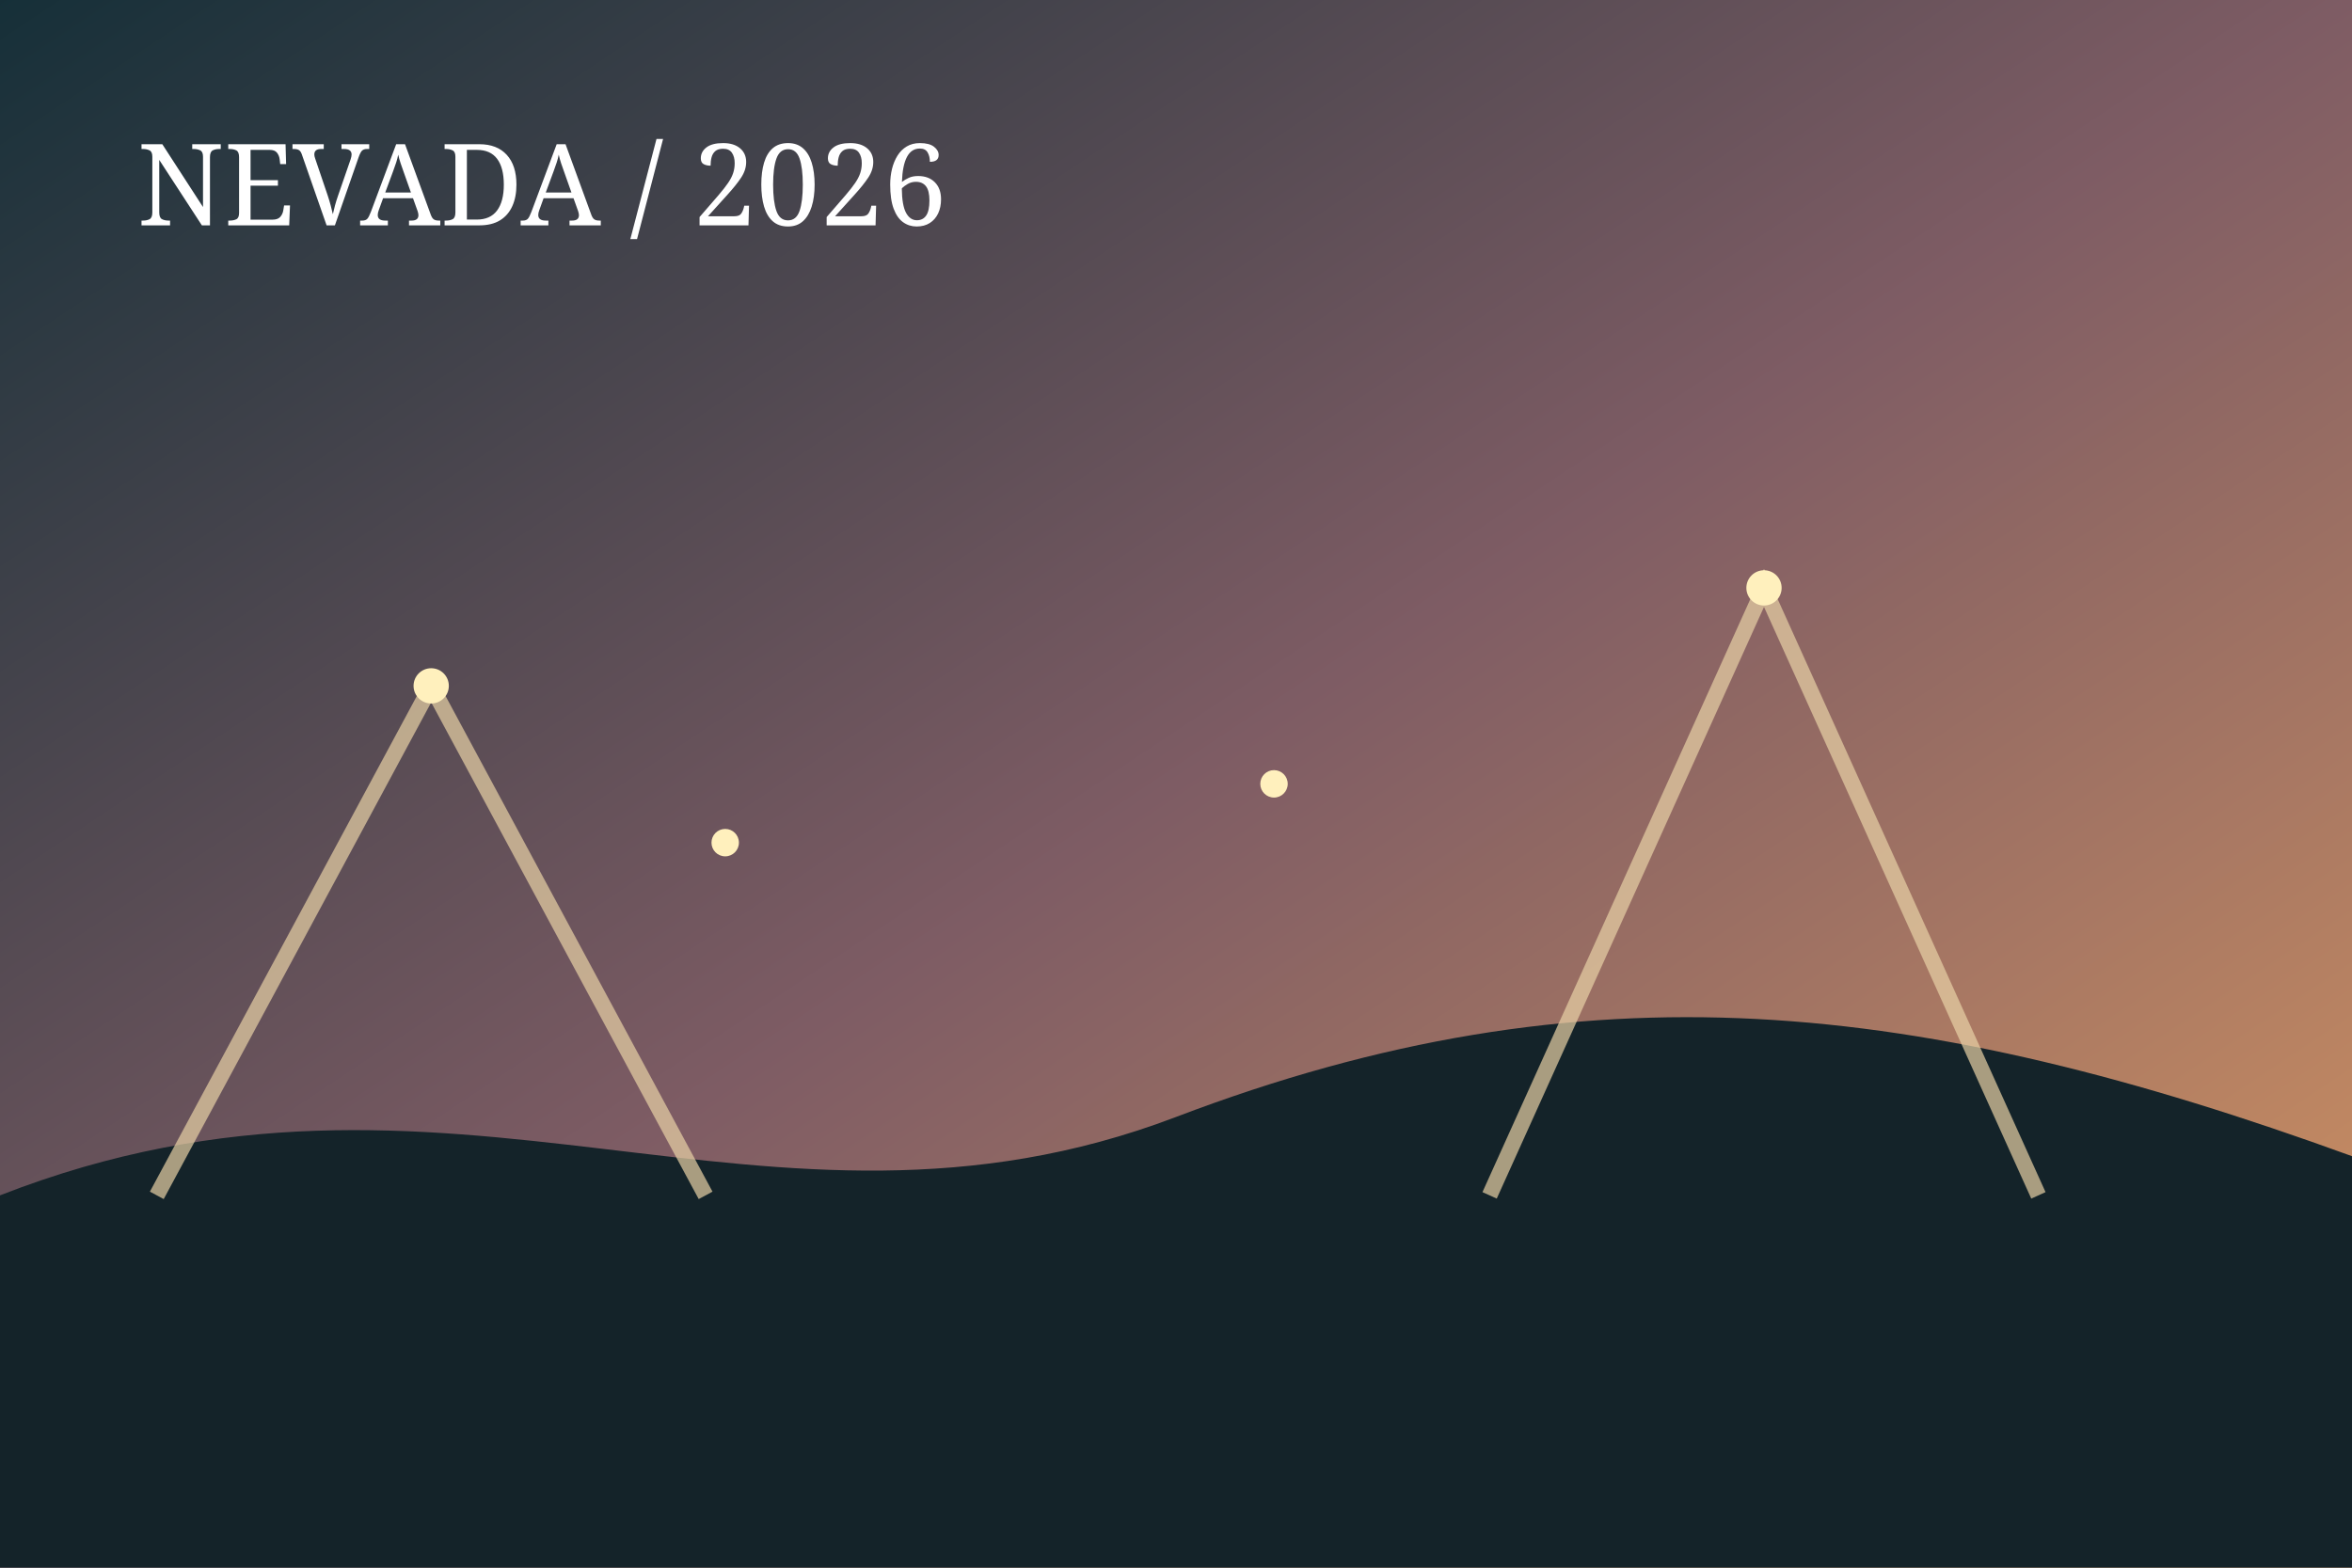
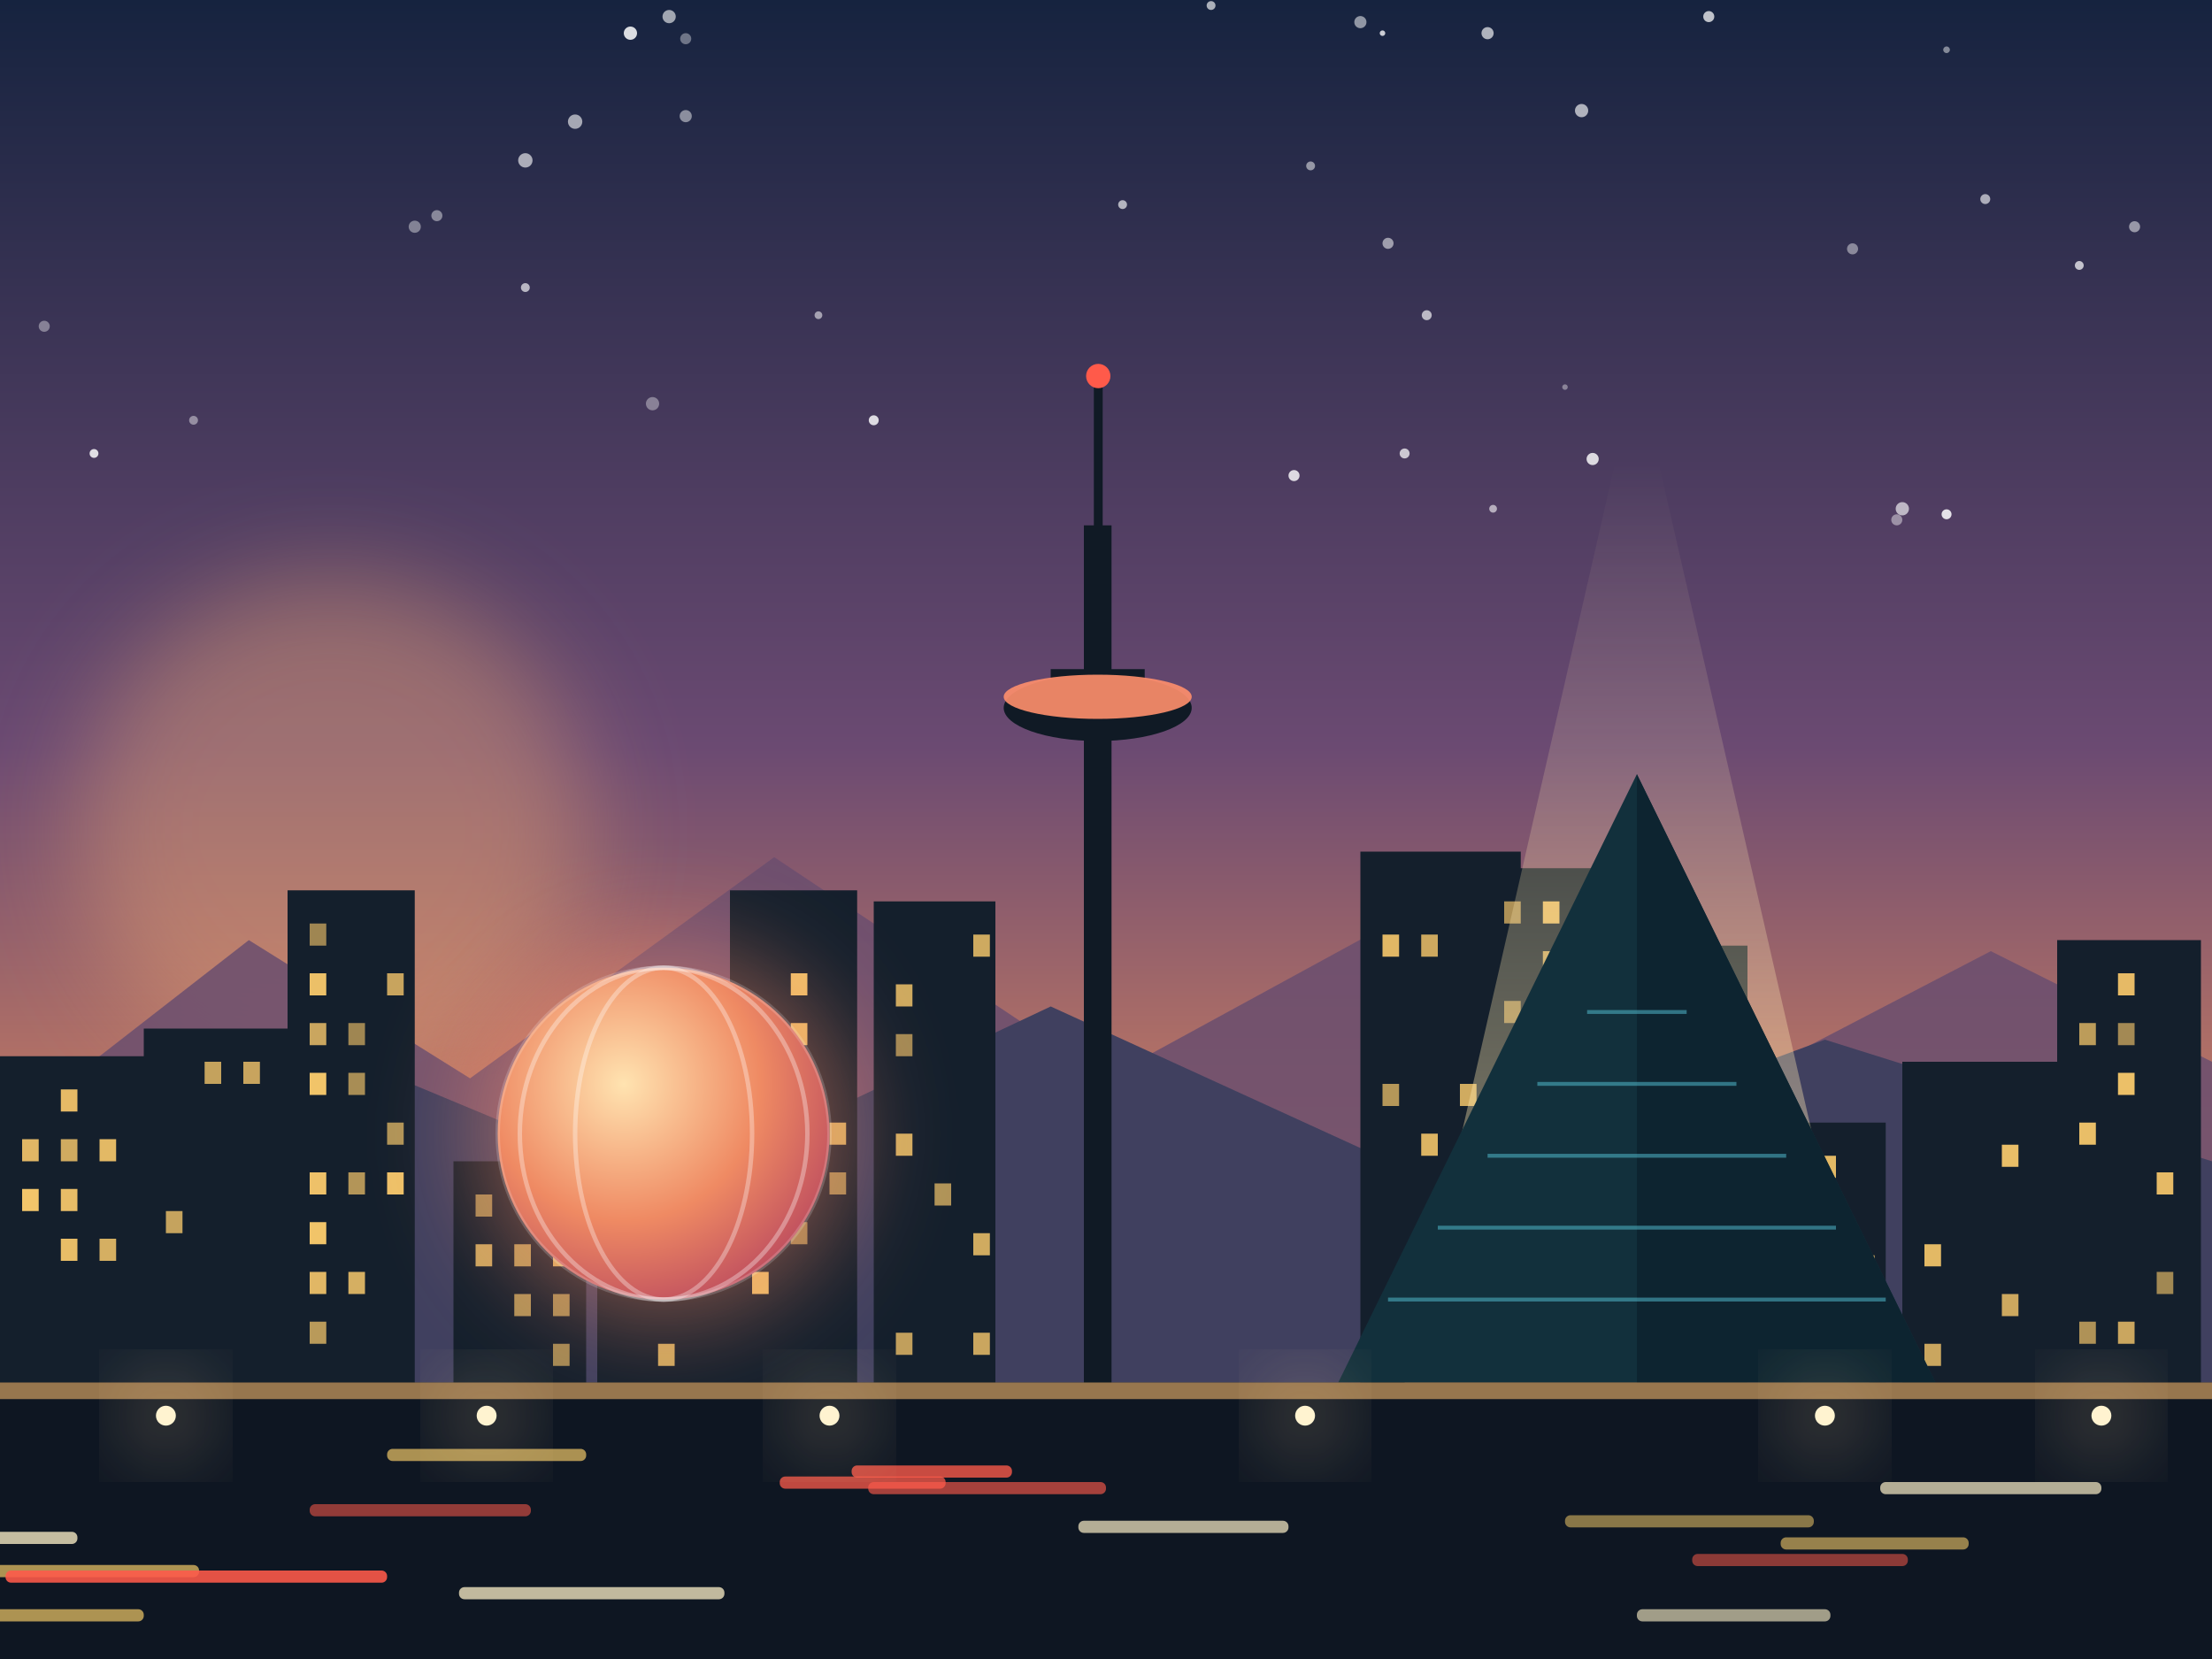
- <svg xmlns="http://www.w3.org/2000/svg" viewBox="0 0 1200 800">
+ <svg xmlns="http://www.w3.org/2000/svg" viewBox="0 0 400 300" preserveAspectRatio="xMidYMid slice">
  <defs>
-     <linearGradient id="g" x2="1" y2="1">
-       <stop stop-color="#152f38" />
-       <stop offset=".5" stop-color="#7e5c64" />
-       <stop offset="1" stop-color="#d99861" />
+     <linearGradient id="vsSky" x1="0" y1="0" x2="0" y2="1">
+       <stop offset="0" stop-color="#16233f" />
+       <stop offset=".45" stop-color="#6b4a72" />
+       <stop offset=".75" stop-color="#d9865f" />
+       <stop offset="1" stop-color="#f6c77f" />
    </linearGradient>
+     <radialGradient id="vsSphere" cx=".38" cy=".35" r=".75">
+       <stop offset="0" stop-color="#ffe3b0" />
+       <stop offset=".55" stop-color="#ef8a63" />
+       <stop offset="1" stop-color="#b8465e" />
+     </radialGradient>
+     <linearGradient id="vsBeam" x1="0" y1="1" x2="0" y2="0">
+       <stop offset="0" stop-color="#ffe9b0" stop-opacity=".55" />
+       <stop offset="1" stop-color="#ffe9b0" stop-opacity="0" />
+     </linearGradient>
+     <filter id="vsGlow" x="-50%" y="-50%" width="200%" height="200%">
+       <feGaussianBlur stdDeviation="9" />
+     </filter>
  </defs>
-   <rect width="1200" height="800" fill="url(#g)" />
-   <path d="M0 610 C230 520 390 650 600 570 S980 510 1200 590V800H0Z" fill="#142329" />
-   <path d="M80 610 L220 350 360 610M760 610 L900 300 1040 610" fill="none" stroke="#e8d1a5" stroke-width="8" opacity=".7" />
-   <g fill="#fff0bd">
-     <circle cx="220" cy="350" r="9" />
-     <circle cx="900" cy="300" r="9" />
-     <circle cx="370" cy="430" r="7" />
-     <circle cx="650" cy="400" r="7" />
-   </g>
-   <text x="70" y="115" fill="white" font-family="Georgia" font-size="58">NEVADA / 2026</text>
+   <rect width="400" height="300" fill="url(#vsSky)" />
+   <circle cx="95" cy="52" r="0.8" fill="#fff" opacity="0.65" />
+   <circle cx="250" cy="6" r="0.5" fill="#fff" opacity="0.77" />
+   <circle cx="104" cy="22" r="1.3" fill="#fff" opacity="0.59" />
+   <circle cx="335" cy="45" r="1.0" fill="#fff" opacity="0.43" />
+   <circle cx="254" cy="82" r="0.9" fill="#fff" opacity="0.72" />
+   <circle cx="269" cy="6" r="1.1" fill="#fff" opacity="0.65" />
+   <circle cx="121" cy="3" r="1.2" fill="#fff" opacity="0.59" />
+   <circle cx="288" cy="83" r="1.1" fill="#fff" opacity="0.81" />
+   <circle cx="158" cy="76" r="0.9" fill="#fff" opacity="0.82" />
+   <circle cx="352" cy="9" r="0.6" fill="#fff" opacity="0.46" />
+   <circle cx="386" cy="41" r="1.0" fill="#fff" opacity="0.50" />
+   <circle cx="203" cy="37" r="0.8" fill="#fff" opacity="0.64" />
+   <circle cx="234" cy="86" r="1.0" fill="#fff" opacity="0.81" />
+   <circle cx="343" cy="94" r="1.0" fill="#fff" opacity="0.43" />
+   <circle cx="344" cy="92" r="1.2" fill="#fff" opacity="0.63" />
+   <circle cx="286" cy="20" r="1.2" fill="#fff" opacity="0.64" />
+   <circle cx="114" cy="6" r="1.2" fill="#fff" opacity="0.84" />
+   <circle cx="35" cy="76" r="0.8" fill="#fff" opacity="0.43" />
+   <circle cx="118" cy="73" r="1.2" fill="#fff" opacity="0.37" />
+   <circle cx="246" cy="4" r="1.1" fill="#fff" opacity="0.52" />
+   <circle cx="352" cy="93" r="0.9" fill="#fff" opacity="0.85" />
+   <circle cx="124" cy="7" r="1.0" fill="#fff" opacity="0.37" />
+   <circle cx="79" cy="39" r="1.0" fill="#fff" opacity="0.43" />
+   <circle cx="17" cy="82" r="0.8" fill="#fff" opacity="0.83" />
+   <circle cx="359" cy="36" r="0.9" fill="#fff" opacity="0.61" />
+   <circle cx="258" cy="57" r="0.9" fill="#fff" opacity="0.66" />
+   <circle cx="376" cy="48" r="0.8" fill="#fff" opacity="0.71" />
+   <circle cx="95" cy="29" r="1.3" fill="#fff" opacity="0.61" />
+   <circle cx="219" cy="1" r="0.8" fill="#fff" opacity="0.64" />
+   <circle cx="8" cy="59" r="1.0" fill="#fff" opacity="0.38" />
+   <circle cx="251" cy="44" r="1.0" fill="#fff" opacity="0.53" />
+   <circle cx="283" cy="70" r="0.5" fill="#fff" opacity="0.38" />
+   <circle cx="270" cy="92" r="0.7" fill="#fff" opacity="0.58" />
+   <circle cx="237" cy="30" r="0.8" fill="#fff" opacity="0.51" />
+   <circle cx="148" cy="57" r="0.7" fill="#fff" opacity="0.54" />
+   <circle cx="309" cy="3" r="1.0" fill="#fff" opacity="0.72" />
+   <circle cx="124" cy="21" r="1.1" fill="#fff" opacity="0.47" />
+   <circle cx="75" cy="41" r="1.1" fill="#fff" opacity="0.40" />
+   <circle cx="60" cy="150" r="46" fill="#ffb673" opacity=".35" filter="url(#vsGlow)" />
+   <path d="M0 205 L45 170 L85 195 L140 155 L200 195 L255 165 L310 198 L360 172 L400 192 V260 H0Z" fill="#6a4d6f" opacity=".85" />
+   <path d="M0 220 L60 190 L120 215 L190 182 L260 214 L330 188 L400 210 V262 H0Z" fill="#40405f" />
+   <rect x="0" y="191" width="27" height="69" fill="#141f2c" />
+   <rect x="11" y="197" width="3" height="4" fill="#f7c86b" opacity="0.92" />
+   <rect x="4" y="206" width="3" height="4" fill="#f7c86b" opacity="0.90" />
+   <rect x="11" y="206" width="3" height="4" fill="#f7c86b" opacity="0.83" />
+   <rect x="18" y="206" width="3" height="4" fill="#f7c86b" opacity="0.91" />
+   <rect x="4" y="215" width="3" height="4" fill="#f7c86b" opacity="0.98" />
+   <rect x="11" y="215" width="3" height="4" fill="#f7c86b" opacity="0.93" />
+   <rect x="11" y="224" width="3" height="4" fill="#f7c86b" opacity="0.93" />
+   <rect x="18" y="224" width="3" height="4" fill="#f7c86b" opacity="0.85" />
+   <rect x="26" y="186" width="26" height="74" fill="#141f2c" />
+   <rect x="37" y="192" width="3" height="4" fill="#f7c86b" opacity="0.77" />
+   <rect x="44" y="192" width="3" height="4" fill="#f7c86b" opacity="0.79" />
+   <rect x="30" y="219" width="3" height="4" fill="#f7c86b" opacity="0.78" />
+   <rect x="52" y="161" width="23" height="99" fill="#141f2c" />
+   <rect x="56" y="167" width="3" height="4" fill="#f7c86b" opacity="0.61" />
+   <rect x="56" y="176" width="3" height="4" fill="#f7c86b" opacity="0.95" />
+   <rect x="70" y="176" width="3" height="4" fill="#f7c86b" opacity="0.79" />
+   <rect x="56" y="185" width="3" height="4" fill="#f7c86b" opacity="0.80" />
+   <rect x="63" y="185" width="3" height="4" fill="#f7c86b" opacity="0.61" />
+   <rect x="56" y="194" width="3" height="4" fill="#f7c86b" opacity="0.97" />
+   <rect x="63" y="194" width="3" height="4" fill="#f7c86b" opacity="0.65" />
+   <rect x="70" y="203" width="3" height="4" fill="#f7c86b" opacity="0.69" />
+   <rect x="56" y="212" width="3" height="4" fill="#f7c86b" opacity="0.96" />
+   <rect x="63" y="212" width="3" height="4" fill="#f7c86b" opacity="0.70" />
+   <rect x="70" y="212" width="3" height="4" fill="#f7c86b" opacity="0.96" />
+   <rect x="56" y="221" width="3" height="4" fill="#f7c86b" opacity="0.97" />
+   <rect x="56" y="230" width="3" height="4" fill="#f7c86b" opacity="0.90" />
+   <rect x="63" y="230" width="3" height="4" fill="#f7c86b" opacity="0.85" />
+   <rect x="56" y="239" width="3" height="4" fill="#f7c86b" opacity="0.73" />
+   <rect x="82" y="210" width="24" height="50" fill="#141f2c" />
+   <rect x="86" y="216" width="3" height="4" fill="#f7c86b" opacity="0.63" />
+   <rect x="86" y="225" width="3" height="4" fill="#f7c86b" opacity="0.80" />
+   <rect x="93" y="225" width="3" height="4" fill="#f7c86b" opacity="0.73" />
+   <rect x="100" y="225" width="3" height="4" fill="#f7c86b" opacity="0.86" />
+   <rect x="93" y="234" width="3" height="4" fill="#f7c86b" opacity="0.68" />
+   <rect x="100" y="234" width="3" height="4" fill="#f7c86b" opacity="0.65" />
+   <rect x="100" y="243" width="3" height="4" fill="#f7c86b" opacity="0.63" />
+   <rect x="108" y="210" width="24" height="50" fill="#141f2c" />
+   <rect x="112" y="216" width="3" height="4" fill="#f7c86b" opacity="0.84" />
+   <rect x="126" y="216" width="3" height="4" fill="#f7c86b" opacity="0.92" />
+   <rect x="126" y="225" width="3" height="4" fill="#f7c86b" opacity="0.80" />
+   <rect x="119" y="243" width="3" height="4" fill="#f7c86b" opacity="0.81" />
+   <rect x="132" y="161" width="23" height="99" fill="#141f2c" />
+   <rect x="143" y="176" width="3" height="4" fill="#f7c86b" opacity="0.96" />
+   <rect x="136" y="185" width="3" height="4" fill="#f7c86b" opacity="0.79" />
+   <rect x="143" y="185" width="3" height="4" fill="#f7c86b" opacity="0.93" />
+   <rect x="150" y="203" width="3" height="4" fill="#f7c86b" opacity="0.84" />
+   <rect x="136" y="212" width="3" height="4" fill="#f7c86b" opacity="0.66" />
+   <rect x="150" y="212" width="3" height="4" fill="#f7c86b" opacity="0.64" />
+   <rect x="136" y="221" width="3" height="4" fill="#f7c86b" opacity="0.95" />
+   <rect x="143" y="221" width="3" height="4" fill="#f7c86b" opacity="0.61" />
+   <rect x="136" y="230" width="3" height="4" fill="#f7c86b" opacity="0.94" />
+   <rect x="158" y="163" width="22" height="97" fill="#141f2c" />
+   <rect x="176" y="169" width="3" height="4" fill="#f7c86b" opacity="0.82" />
+   <rect x="162" y="178" width="3" height="4" fill="#f7c86b" opacity="0.82" />
+   <rect x="162" y="187" width="3" height="4" fill="#f7c86b" opacity="0.63" />
+   <rect x="162" y="205" width="3" height="4" fill="#f7c86b" opacity="0.84" />
+   <rect x="169" y="214" width="3" height="4" fill="#f7c86b" opacity="0.69" />
+   <rect x="176" y="223" width="3" height="4" fill="#f7c86b" opacity="0.83" />
+   <rect x="162" y="241" width="3" height="4" fill="#f7c86b" opacity="0.76" />
+   <rect x="176" y="241" width="3" height="4" fill="#f7c86b" opacity="0.80" />
+   <rect x="246" y="154" width="29" height="106" fill="#141f2c" />
+   <rect x="250" y="169" width="3" height="4" fill="#f7c86b" opacity="0.90" />
+   <rect x="257" y="169" width="3" height="4" fill="#f7c86b" opacity="0.81" />
+   <rect x="250" y="196" width="3" height="4" fill="#f7c86b" opacity="0.71" />
+   <rect x="264" y="196" width="3" height="4" fill="#f7c86b" opacity="0.83" />
+   <rect x="271" y="196" width="3" height="4" fill="#f7c86b" opacity="0.79" />
+   <rect x="257" y="205" width="3" height="4" fill="#f7c86b" opacity="0.88" />
+   <rect x="271" y="205" width="3" height="4" fill="#f7c86b" opacity="0.83" />
+   <rect x="264" y="214" width="3" height="4" fill="#f7c86b" opacity="1.00" />
+   <rect x="271" y="214" width="3" height="4" fill="#f7c86b" opacity="0.98" />
+   <rect x="264" y="223" width="3" height="4" fill="#f7c86b" opacity="0.96" />
+   <rect x="264" y="232" width="3" height="4" fill="#f7c86b" opacity="0.69" />
+   <rect x="271" y="232" width="3" height="4" fill="#f7c86b" opacity="0.96" />
+   <rect x="257" y="241" width="3" height="4" fill="#f7c86b" opacity="0.85" />
+   <rect x="271" y="241" width="3" height="4" fill="#f7c86b" opacity="0.97" />
+   <rect x="268" y="157" width="24" height="103" fill="#141f2c" />
+   <rect x="272" y="163" width="3" height="4" fill="#f7c86b" opacity="0.67" />
+   <rect x="279" y="163" width="3" height="4" fill="#f7c86b" opacity="0.92" />
+   <rect x="286" y="163" width="3" height="4" fill="#f7c86b" opacity="0.71" />
+   <rect x="279" y="172" width="3" height="4" fill="#f7c86b" opacity="0.78" />
+   <rect x="272" y="181" width="3" height="4" fill="#f7c86b" opacity="0.61" />
+   <rect x="279" y="181" width="3" height="4" fill="#f7c86b" opacity="0.75" />
+   <rect x="286" y="181" width="3" height="4" fill="#f7c86b" opacity="0.86" />
+   <rect x="286" y="190" width="3" height="4" fill="#f7c86b" opacity="0.73" />
+   <rect x="279" y="199" width="3" height="4" fill="#f7c86b" opacity="0.77" />
+   <rect x="279" y="208" width="3" height="4" fill="#f7c86b" opacity="0.81" />
+   <rect x="279" y="217" width="3" height="4" fill="#f7c86b" opacity="0.78" />
+   <rect x="272" y="235" width="3" height="4" fill="#f7c86b" opacity="0.98" />
+   <rect x="279" y="235" width="3" height="4" fill="#f7c86b" opacity="0.83" />
+   <rect x="286" y="244" width="3" height="4" fill="#f7c86b" opacity="0.72" />
+   <rect x="292" y="171" width="24" height="89" fill="#141f2c" />
+   <rect x="310" y="177" width="3" height="4" fill="#f7c86b" opacity="0.96" />
+   <rect x="303" y="186" width="3" height="4" fill="#f7c86b" opacity="0.97" />
+   <rect x="310" y="186" width="3" height="4" fill="#f7c86b" opacity="0.73" />
+   <rect x="310" y="204" width="3" height="4" fill="#f7c86b" opacity="0.67" />
+   <rect x="296" y="213" width="3" height="4" fill="#f7c86b" opacity="0.89" />
+   <rect x="303" y="222" width="3" height="4" fill="#f7c86b" opacity="0.71" />
+   <rect x="310" y="222" width="3" height="4" fill="#f7c86b" opacity="0.95" />
+   <rect x="296" y="231" width="3" height="4" fill="#f7c86b" opacity="0.80" />
+   <rect x="303" y="231" width="3" height="4" fill="#f7c86b" opacity="0.91" />
+   <rect x="310" y="231" width="3" height="4" fill="#f7c86b" opacity="0.73" />
+   <rect x="296" y="240" width="3" height="4" fill="#f7c86b" opacity="0.82" />
+   <rect x="310" y="240" width="3" height="4" fill="#f7c86b" opacity="0.94" />
+   <rect x="318" y="203" width="23" height="57" fill="#141f2c" />
+   <rect x="322" y="209" width="3" height="4" fill="#f7c86b" opacity="0.64" />
+   <rect x="329" y="209" width="3" height="4" fill="#f7c86b" opacity="0.91" />
+   <rect x="322" y="218" width="3" height="4" fill="#f7c86b" opacity="0.68" />
+   <rect x="329" y="218" width="3" height="4" fill="#f7c86b" opacity="0.90" />
+   <rect x="336" y="227" width="3" height="4" fill="#f7c86b" opacity="0.76" />
+   <rect x="322" y="236" width="3" height="4" fill="#f7c86b" opacity="0.81" />
+   <rect x="336" y="236" width="3" height="4" fill="#f7c86b" opacity="0.70" />
+   <rect x="329" y="245" width="3" height="4" fill="#f7c86b" opacity="0.92" />
+   <rect x="344" y="192" width="28" height="68" fill="#141f2c" />
+   <rect x="362" y="207" width="3" height="4" fill="#f7c86b" opacity="0.94" />
+   <rect x="348" y="225" width="3" height="4" fill="#f7c86b" opacity="0.91" />
+   <rect x="362" y="234" width="3" height="4" fill="#f7c86b" opacity="0.81" />
+   <rect x="348" y="243" width="3" height="4" fill="#f7c86b" opacity="0.80" />
+   <rect x="372" y="170" width="26" height="90" fill="#141f2c" />
+   <rect x="383" y="176" width="3" height="4" fill="#f7c86b" opacity="0.92" />
+   <rect x="376" y="185" width="3" height="4" fill="#f7c86b" opacity="0.74" />
+   <rect x="383" y="185" width="3" height="4" fill="#f7c86b" opacity="0.63" />
+   <rect x="383" y="194" width="3" height="4" fill="#f7c86b" opacity="0.95" />
+   <rect x="376" y="203" width="3" height="4" fill="#f7c86b" opacity="0.94" />
+   <rect x="390" y="212" width="3" height="4" fill="#f7c86b" opacity="0.92" />
+   <rect x="390" y="230" width="3" height="4" fill="#f7c86b" opacity="0.62" />
+   <rect x="376" y="239" width="3" height="4" fill="#f7c86b" opacity="0.68" />
+   <rect x="383" y="239" width="3" height="4" fill="#f7c86b" opacity="0.80" />
+   <rect x="196" y="95" width="5" height="160" fill="#101a25" />
+   <ellipse cx="198.5" cy="128" rx="17" ry="6" fill="#101a25" />
+   <rect x="190" y="121" width="17" height="7" fill="#101a25" />
+   <rect x="197.8" y="70" width="1.6" height="30" fill="#101a25" />
+   <circle cx="198.6" cy="68" r="2.2" fill="#ff5a4a" />
+   <ellipse cx="198.5" cy="126" rx="17" ry="4" fill="#ff8f6b" opacity=".9" />
+   <polygon points="292,84 300,84 338,250 254,250" fill="url(#vsBeam)" />
+   <polygon points="296,140 350,250 242,250" fill="#12303c" />
+   <polygon points="296,140 350,250 296,250" fill="#0d2430" />
+   <line x1="296" y1="170" x2="296" y2="170" stroke="#4fb6c9" stroke-width=".7" opacity=".55" />
+   <line x1="287" y1="183" x2="305" y2="183" stroke="#4fb6c9" stroke-width=".7" opacity=".55" />
+   <line x1="278" y1="196" x2="314" y2="196" stroke="#4fb6c9" stroke-width=".7" opacity=".55" />
+   <line x1="269" y1="209" x2="323" y2="209" stroke="#4fb6c9" stroke-width=".7" opacity=".55" />
+   <line x1="260" y1="222" x2="332" y2="222" stroke="#4fb6c9" stroke-width=".7" opacity=".55" />
+   <line x1="251" y1="235" x2="341" y2="235" stroke="#4fb6c9" stroke-width=".7" opacity=".55" />
+   <circle cx="120" cy="205" r="34" fill="#ff8f6b" opacity=".45" filter="url(#vsGlow)" />
+   <circle cx="120" cy="205" r="30" fill="url(#vsSphere)" />
+   <ellipse cx="120" cy="205" rx="16" ry="30" fill="none" stroke="#fff" stroke-opacity=".18" stroke-width=".8" />
+   <ellipse cx="120" cy="205" rx="26" ry="30" fill="none" stroke="#fff" stroke-opacity=".18" stroke-width=".8" />
+   <ellipse cx="120" cy="205" rx="30" ry="30" fill="none" stroke="#fff" stroke-opacity=".18" stroke-width=".8" />
+   <ellipse cx="120" cy="205" rx="26" ry="30" fill="none" stroke="#fff" stroke-opacity=".18" stroke-width=".8" />
+   <ellipse cx="120" cy="205" rx="16" ry="30" fill="none" stroke="#fff" stroke-opacity=".18" stroke-width=".8" />
+   <rect y="250" width="400" height="50" fill="#0e1622" />
+   <rect y="250" width="400" height="3" fill="#f2b56b" opacity=".6" />
+   <rect x="195" y="275" width="38" height="2.2" rx="1" fill="#fff2c9" opacity="0.69" />
+   <rect x="283" y="274" width="45" height="2.2" rx="1" fill="#ffd36b" opacity="0.51" />
+   <rect x="83" y="287" width="48" height="2.2" rx="1" fill="#fff2c9" opacity="0.74" />
+   <rect x="70" y="262" width="36" height="2.2" rx="1" fill="#ffd36b" opacity="0.65" />
+   <rect x="322" y="278" width="34" height="2.2" rx="1" fill="#ffd36b" opacity="0.57" />
+   <rect x="141" y="267" width="30" height="2.2" rx="1" fill="#ff5a4a" opacity="0.74" />
+   <rect x="157" y="268" width="43" height="2.2" rx="1" fill="#ff5a4a" opacity="0.63" />
+   <rect x="-7" y="283" width="43" height="2.2" rx="1" fill="#ffd36b" opacity="0.66" />
+   <rect x="-9" y="291" width="35" height="2.2" rx="1" fill="#ffd36b" opacity="0.66" />
+   <rect x="56" y="272" width="40" height="2.2" rx="1" fill="#ff5a4a" opacity="0.55" />
+   <rect x="1" y="284" width="69" height="2.2" rx="1" fill="#ff5a4a" opacity="0.88" />
+   <rect x="296" y="291" width="35" height="2.2" rx="1" fill="#fff2c9" opacity="0.61" />
+   <rect x="306" y="281" width="39" height="2.2" rx="1" fill="#ff5a4a" opacity="0.52" />
+   <rect x="154" y="265" width="29" height="2.2" rx="1" fill="#ff5a4a" opacity="0.77" />
+   <rect x="-12" y="277" width="26" height="2.2" rx="1" fill="#fff2c9" opacity="0.76" />
+   <rect x="340" y="268" width="40" height="2.2" rx="1" fill="#fff2c9" opacity="0.69" />
+   <circle cx="30" cy="256" r="6" fill="#ffd9a0" opacity=".55" filter="url(#vsGlow)" />
+   <circle cx="30" cy="256" r="1.8" fill="#fff3d0" />
+   <circle cx="88" cy="256" r="6" fill="#ffd9a0" opacity=".55" filter="url(#vsGlow)" />
+   <circle cx="88" cy="256" r="1.8" fill="#fff3d0" />
+   <circle cx="150" cy="256" r="6" fill="#ffd9a0" opacity=".55" filter="url(#vsGlow)" />
+   <circle cx="150" cy="256" r="1.8" fill="#fff3d0" />
+   <circle cx="236" cy="256" r="6" fill="#ffd9a0" opacity=".55" filter="url(#vsGlow)" />
+   <circle cx="236" cy="256" r="1.8" fill="#fff3d0" />
+   <circle cx="330" cy="256" r="6" fill="#ffd9a0" opacity=".55" filter="url(#vsGlow)" />
+   <circle cx="330" cy="256" r="1.8" fill="#fff3d0" />
+   <circle cx="380" cy="256" r="6" fill="#ffd9a0" opacity=".55" filter="url(#vsGlow)" />
+   <circle cx="380" cy="256" r="1.8" fill="#fff3d0" />
</svg>
